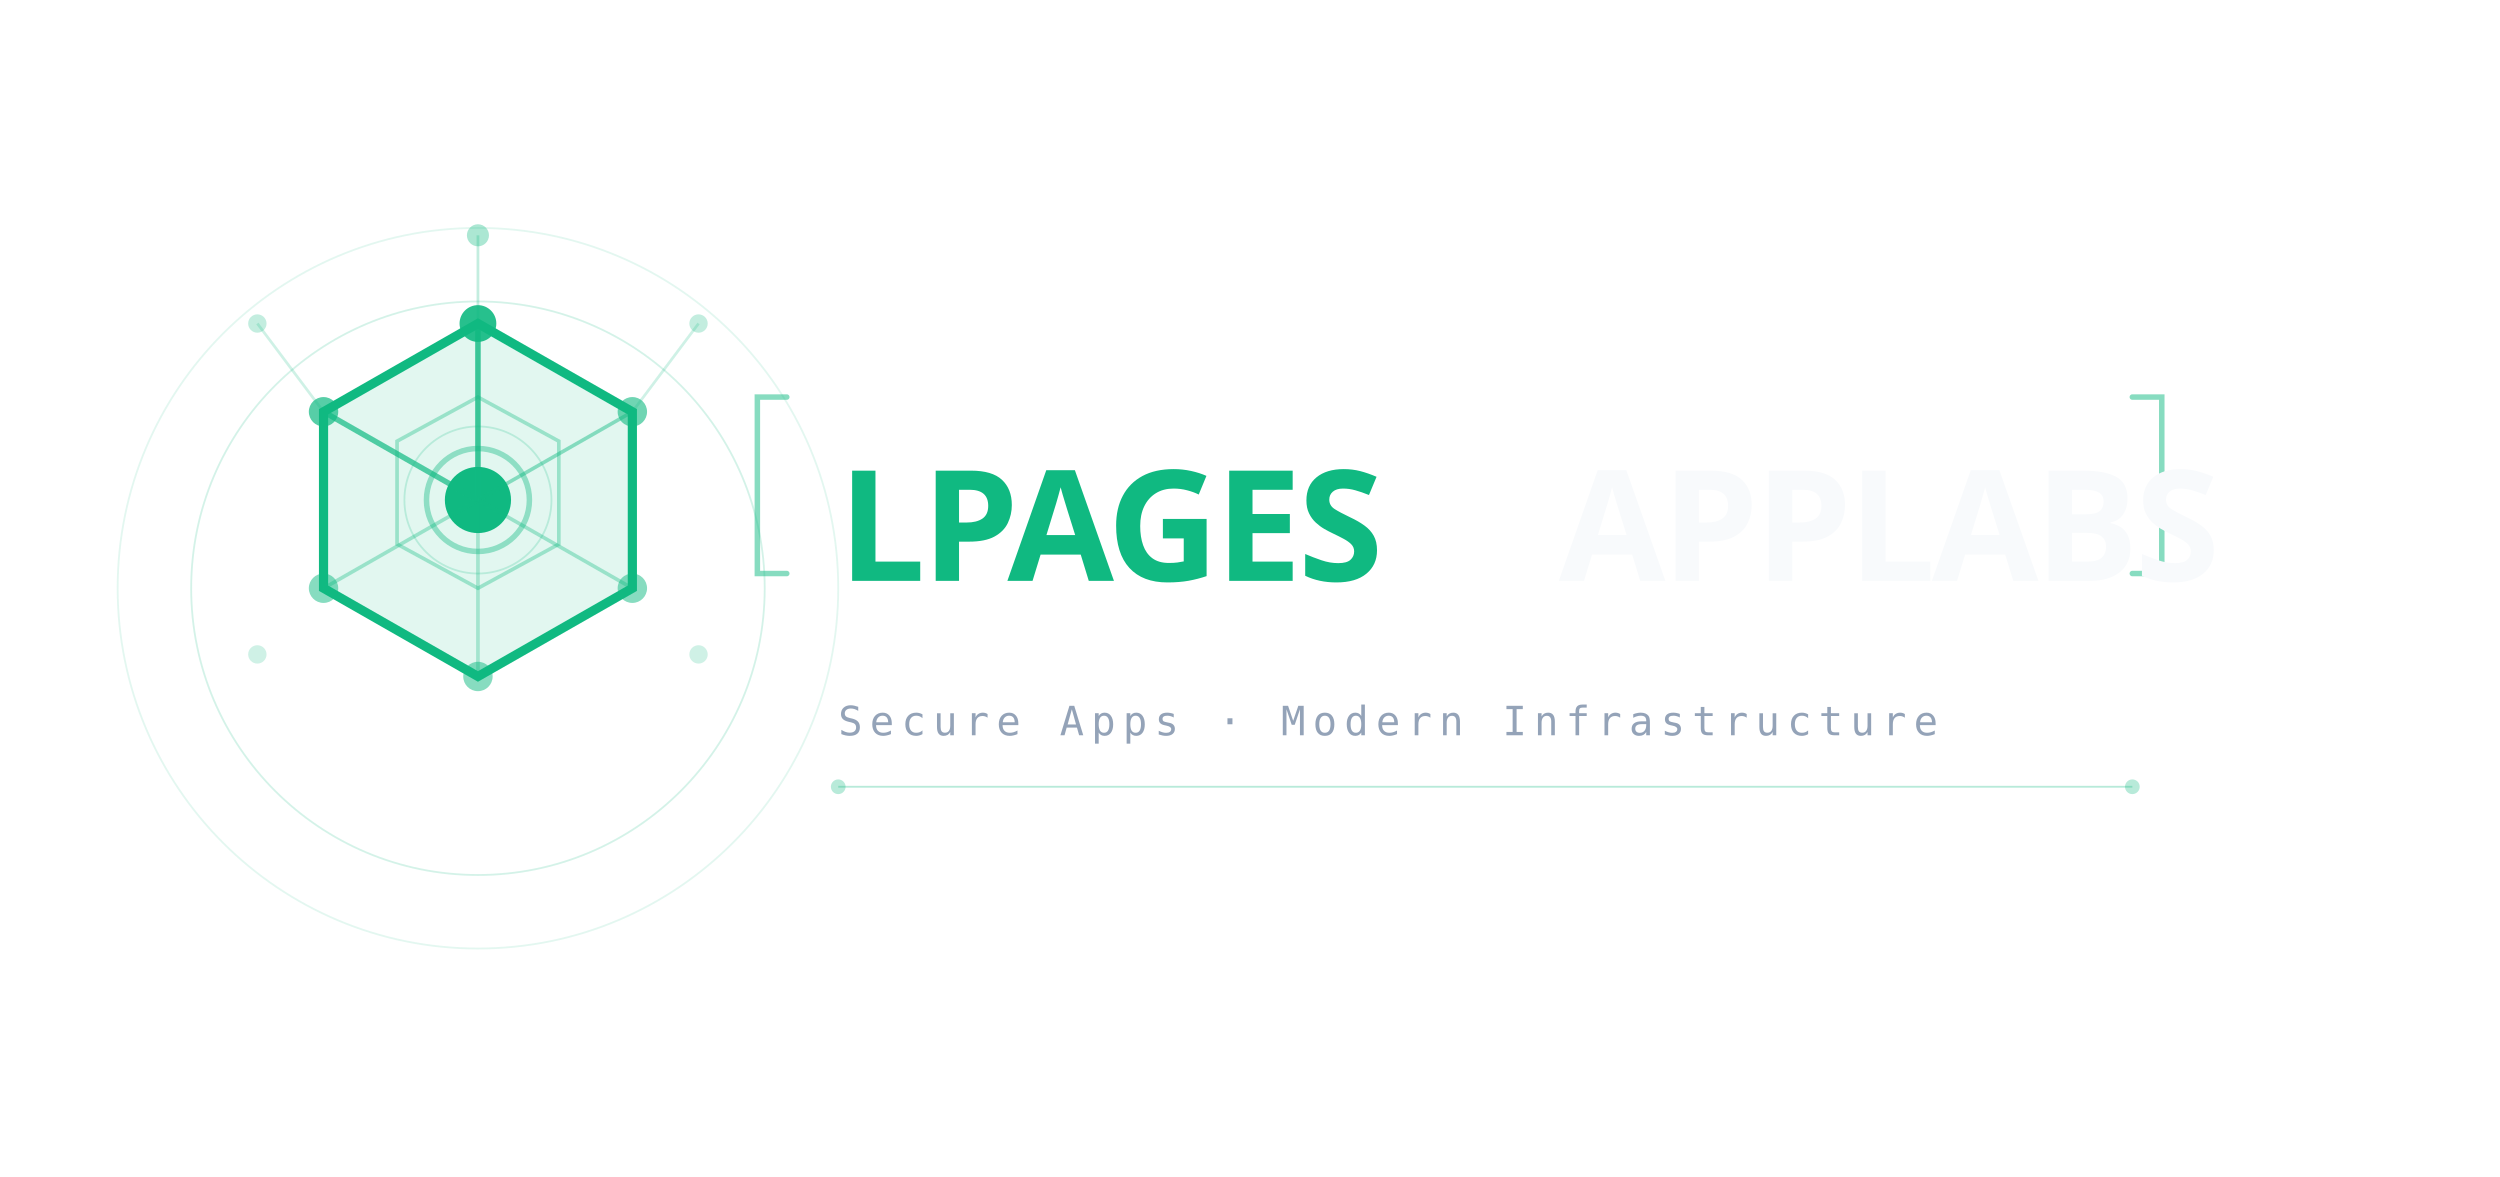
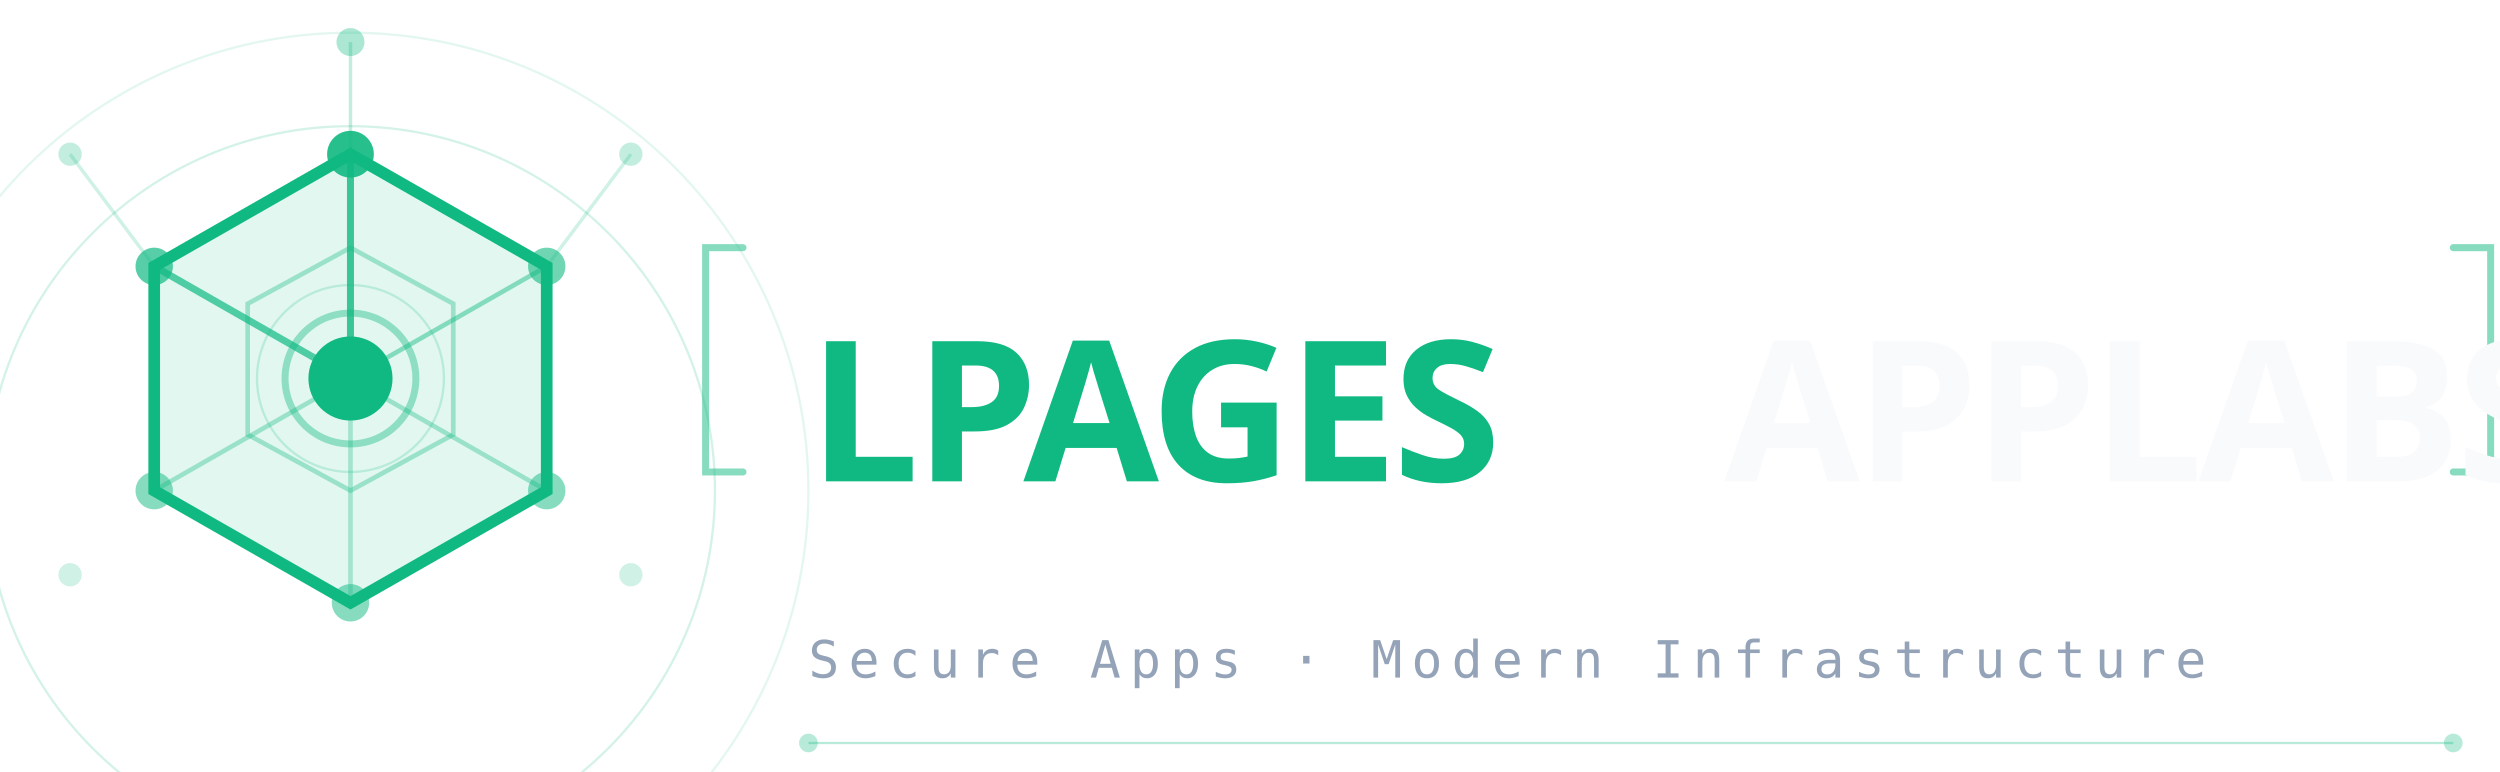
- <svg xmlns="http://www.w3.org/2000/svg" width="680" height="320" viewBox="0 0 680 320">
+ <svg xmlns="http://www.w3.org/2000/svg" width="535" height="165" viewBox="55 55 535 165">
  <defs>
    <style>
      .logo-bg { fill: #0F172A; }
      .lp { font-family: 'Syne', 'DM Sans', sans-serif; font-weight: 800; font-size: 42px; fill: #10B981; letter-spacing: -1px; }
      .rest { font-family: 'Syne', 'DM Sans', sans-serif; font-weight: 800; font-size: 42px; fill: #F8FAFC; letter-spacing: -1px; }
      .tagline { font-family: 'DM Mono', monospace; font-size: 11px; fill: #94A3B8; letter-spacing: 0.18em; text-transform: uppercase; }
      .bracket { fill: none; stroke: #10B981; stroke-width: 1.5; opacity: 0.5; stroke-linecap: round; }
    </style>
  </defs>
  <circle cx="130" cy="160" r="98" fill="none" stroke="#10B981" stroke-width="0.5" opacity="0.12" />
  <circle cx="130" cy="160" r="78" fill="none" stroke="#10B981" stroke-width="0.5" opacity="0.18" />
  <polygon points="130,88 172,112 172,160 130,184 88,160 88,112" fill="#10B981" fill-opacity="0.12" stroke="#10B981" stroke-width="2.5" />
  <polygon points="130,108 152,120 152,148 130,160 108,148 108,120" fill="none" stroke="#10B981" stroke-width="1" opacity="0.35" />
  <circle cx="130" cy="136" r="9" fill="#10B981" />
  <circle cx="130" cy="136" r="14" fill="none" stroke="#10B981" stroke-width="1.5" opacity="0.4" />
  <circle cx="130" cy="136" r="20" fill="none" stroke="#10B981" stroke-width="0.5" opacity="0.2" />
  <line x1="130" y1="136" x2="130" y2="88" stroke="#10B981" stroke-width="1.5" opacity="0.8" />
  <line x1="130" y1="136" x2="172" y2="112" stroke="#10B981" stroke-width="1" opacity="0.45" />
  <line x1="130" y1="136" x2="172" y2="160" stroke="#10B981" stroke-width="1" opacity="0.35" />
  <line x1="130" y1="136" x2="130" y2="184" stroke="#10B981" stroke-width="1" opacity="0.3" />
  <line x1="130" y1="136" x2="88" y2="160" stroke="#10B981" stroke-width="1" opacity="0.35" />
  <line x1="130" y1="136" x2="88" y2="112" stroke="#10B981" stroke-width="1.5" opacity="0.7" />
  <circle cx="130" cy="88" r="5" fill="#10B981" opacity="0.9" />
  <circle cx="172" cy="112" r="4" fill="#10B981" opacity="0.6" />
  <circle cx="172" cy="160" r="4" fill="#10B981" opacity="0.5" />
  <circle cx="130" cy="184" r="4" fill="#10B981" opacity="0.5" />
  <circle cx="88" cy="160" r="4" fill="#10B981" opacity="0.5" />
  <circle cx="88" cy="112" r="4" fill="#10B981" opacity="0.7" />
  <circle cx="130" cy="64" r="3" fill="#10B981" opacity="0.35" />
  <circle cx="70" cy="88" r="2.5" fill="#10B981" opacity="0.25" />
  <circle cx="70" cy="178" r="2.5" fill="#10B981" opacity="0.2" />
  <circle cx="190" cy="88" r="2.5" fill="#10B981" opacity="0.25" />
  <circle cx="190" cy="178" r="2.5" fill="#10B981" opacity="0.2" />
  <line x1="130" y1="88" x2="130" y2="64" stroke="#10B981" stroke-width="0.75" opacity="0.25" />
  <line x1="88" y1="112" x2="70" y2="88" stroke="#10B981" stroke-width="0.75" opacity="0.2" />
  <line x1="172" y1="112" x2="190" y2="88" stroke="#10B981" stroke-width="0.75" opacity="0.2" />
  <path d="M214,108 L206,108 L206,156 L214,156" class="bracket" />
  <path d="M580,108 L588,108 L588,156 L580,156" class="bracket" />
  <text x="228" y="158" class="lp">LPAGES</text>
  <text x="424" y="158" class="rest">APPLABS</text>
  <text x="228" y="200" text-anchor="start" class="tagline">Secure Apps · Modern Infrastructure</text>
  <line x1="228" y1="214" x2="580" y2="214" stroke="#10B981" stroke-width="0.5" opacity="0.3" />
  <circle cx="228" cy="214" r="2" fill="#10B981" opacity="0.3" />
  <circle cx="580" cy="214" r="2" fill="#10B981" opacity="0.3" />
</svg>
